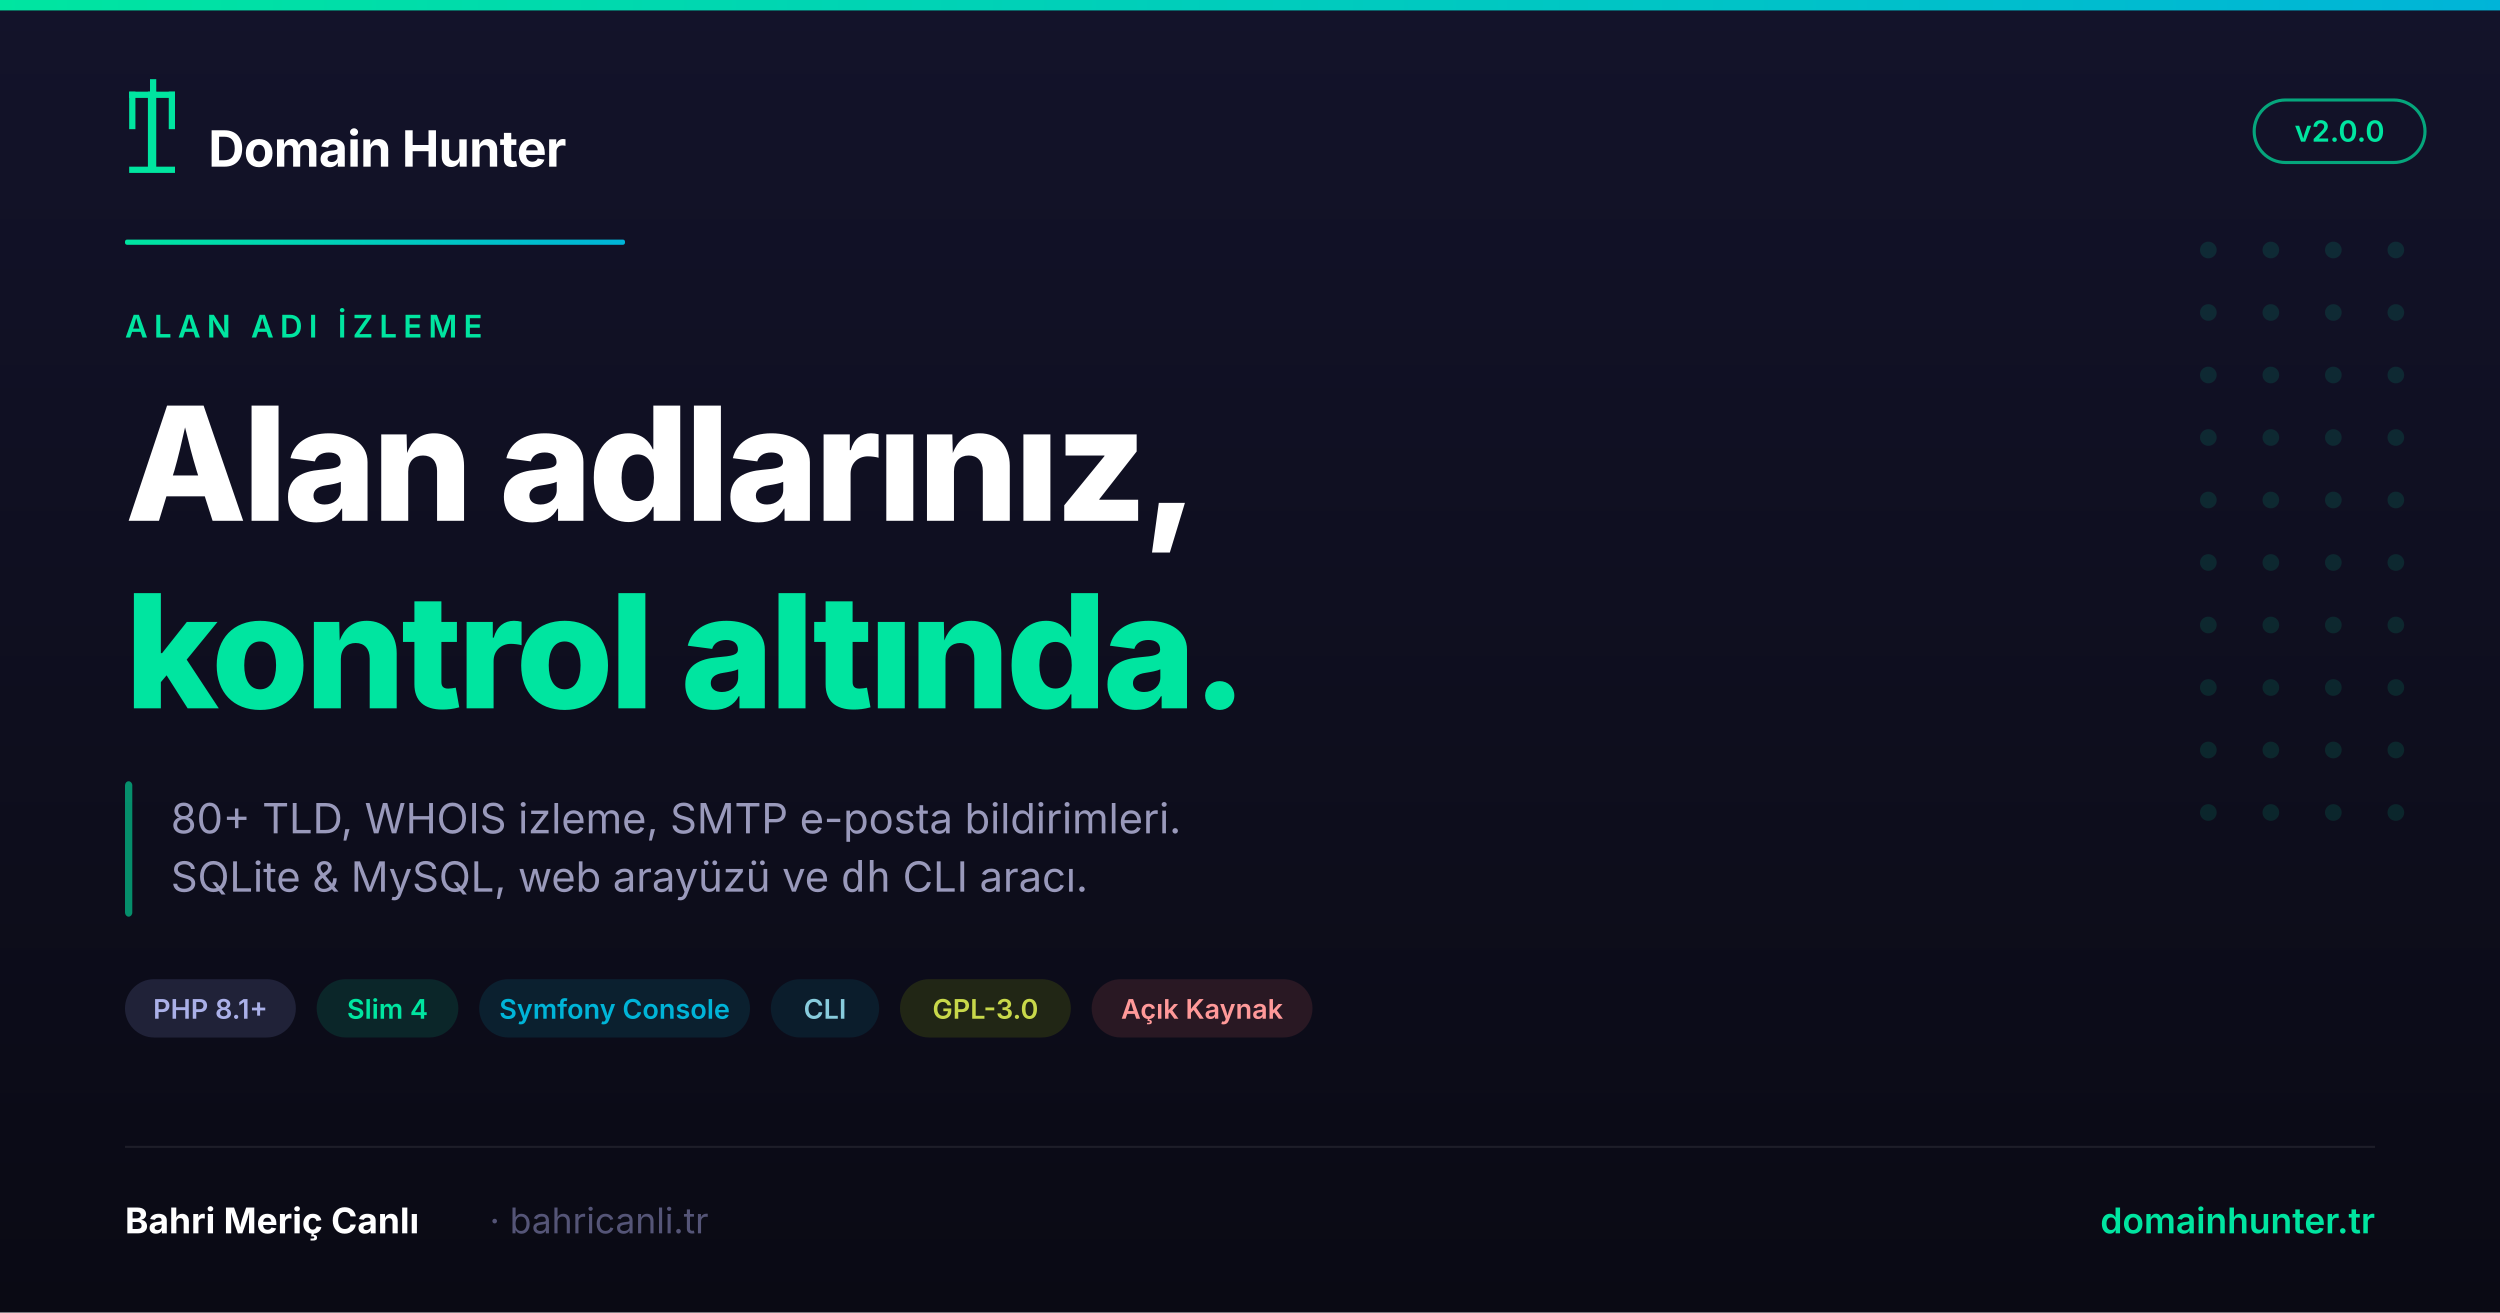
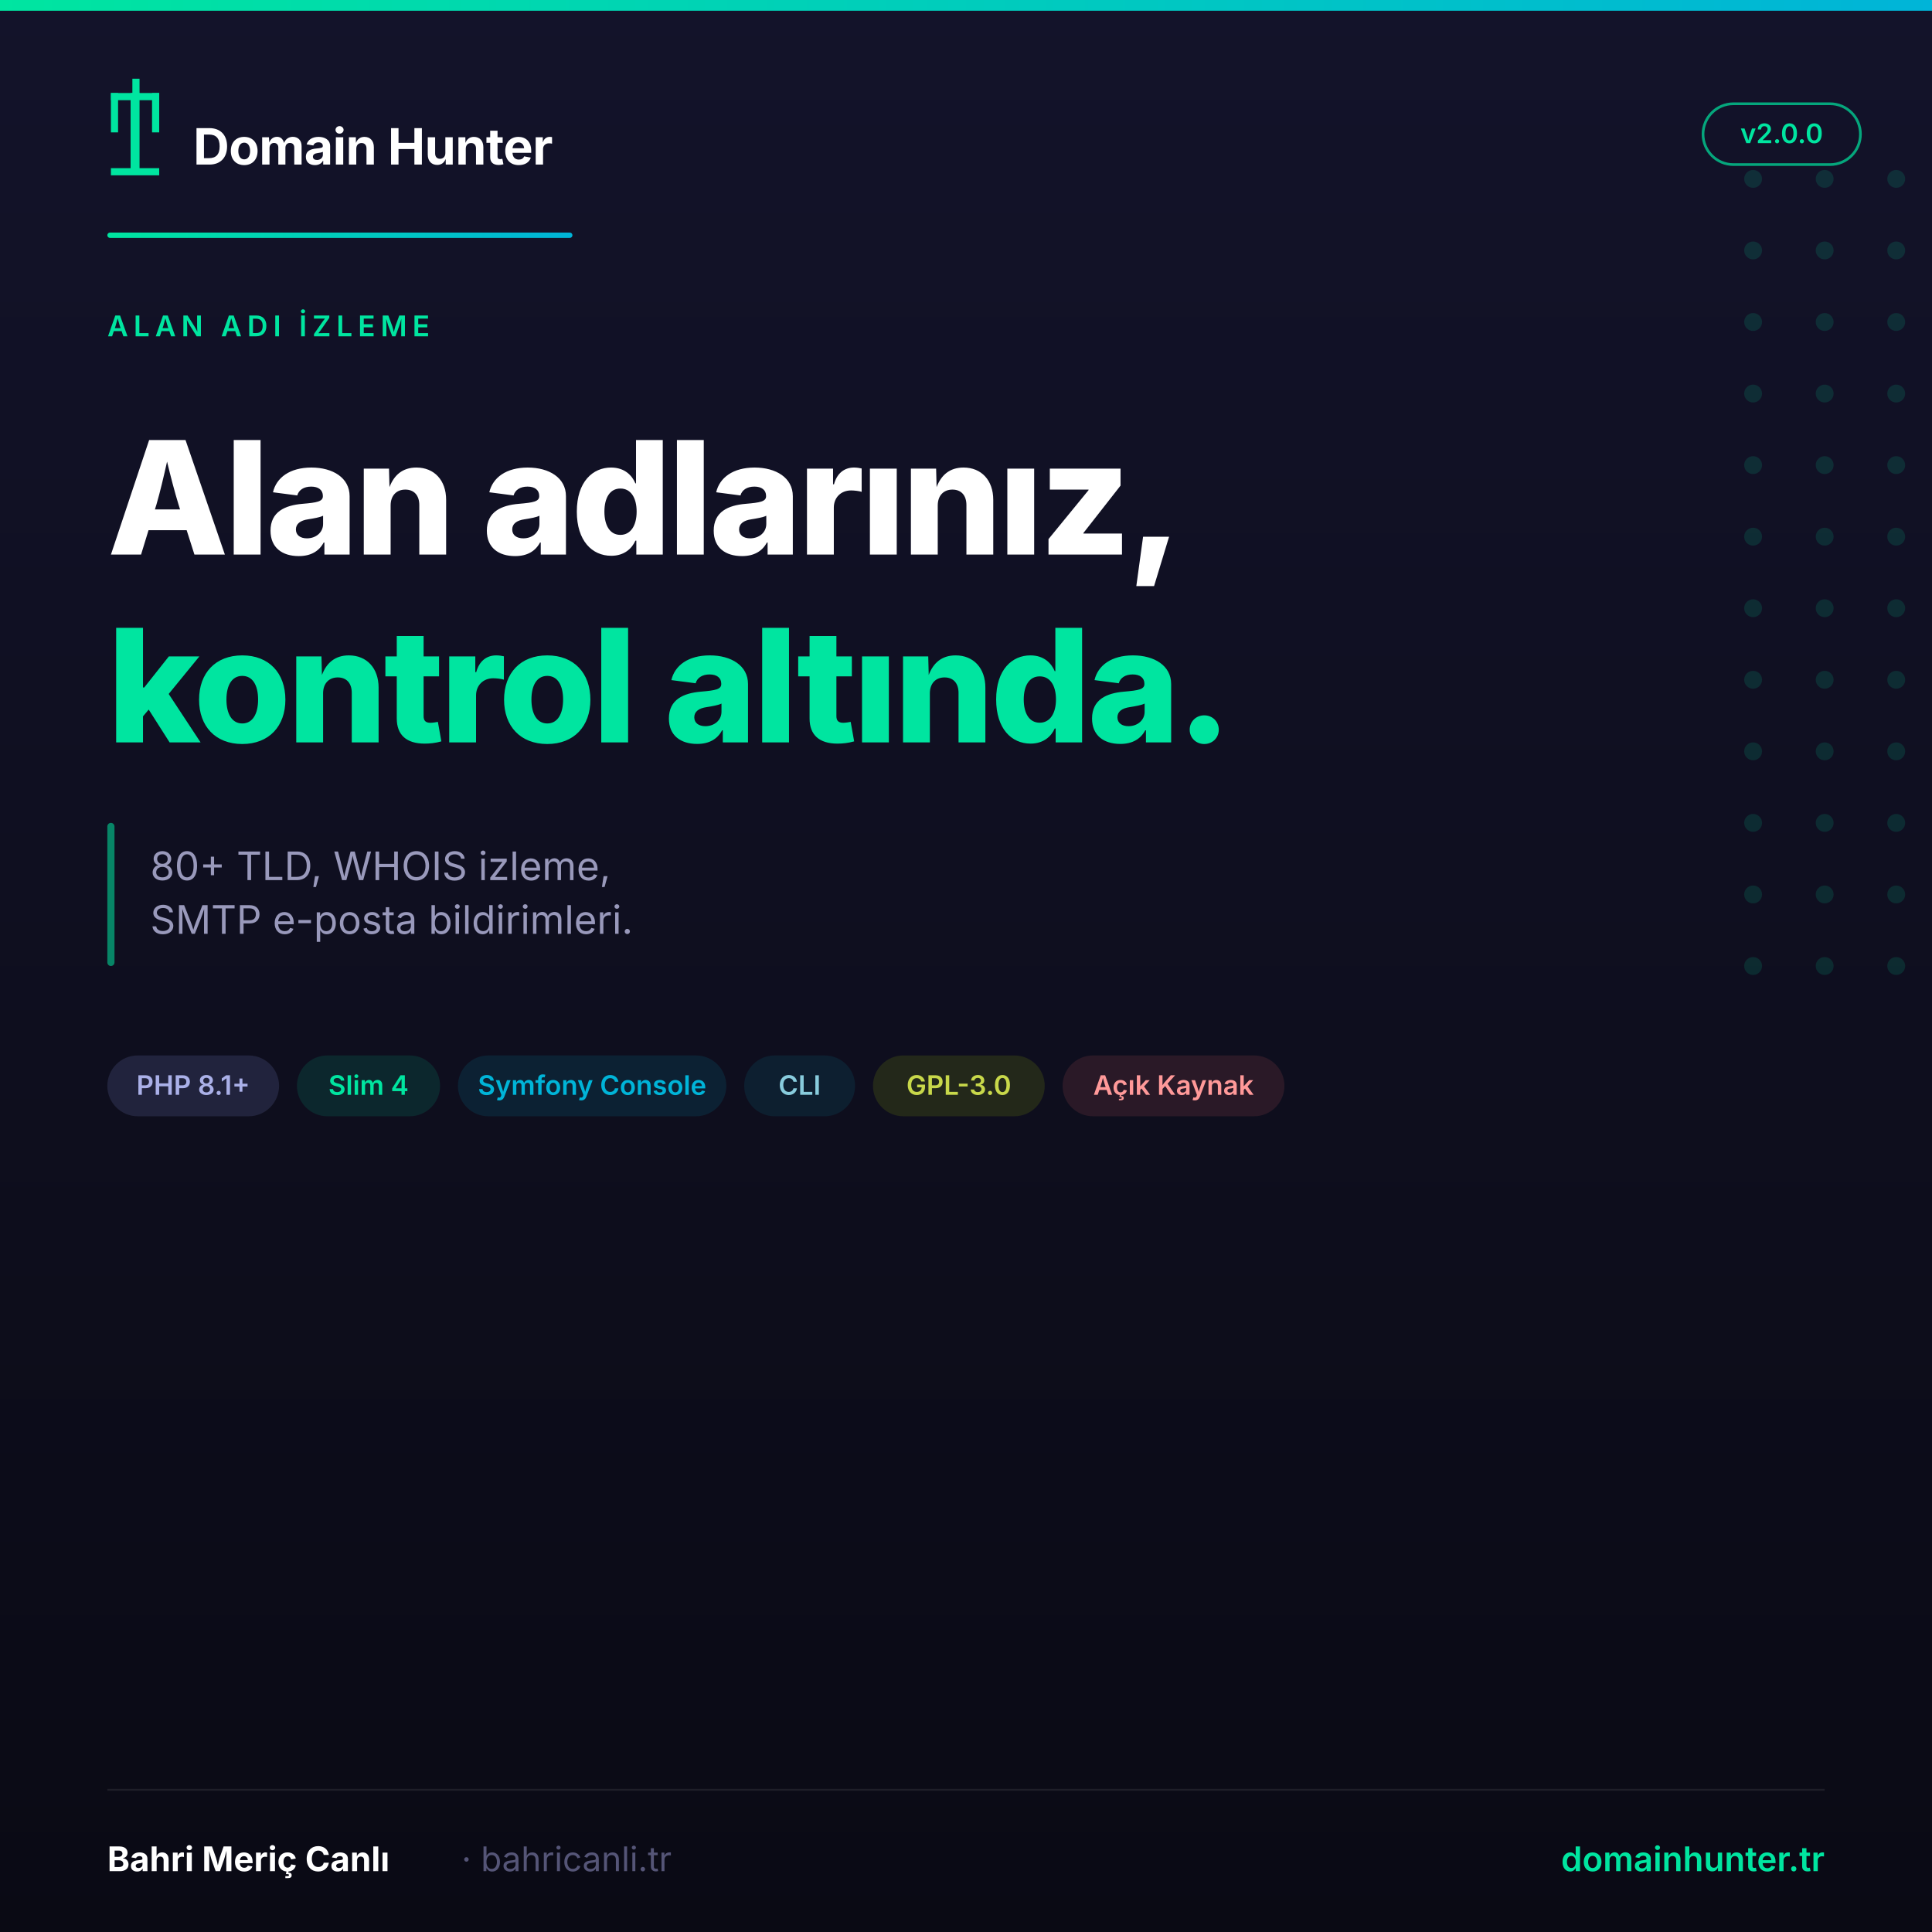
- <svg xmlns="http://www.w3.org/2000/svg" viewBox="0 0 1200 630" width="1200" height="630">
+ <svg xmlns="http://www.w3.org/2000/svg" viewBox="0 0 1080 1080" width="1080" height="1080">
  <defs>
    <linearGradient id="g1" x1="0" y1="0" x2="1" y2="0">
      <stop offset="0%" stop-color="#00e5a0" />
      <stop offset="100%" stop-color="#00b4d8" />
    </linearGradient>
    <linearGradient id="g2" x1="0" y1="0" x2="0" y2="1">
      <stop offset="0%" stop-color="#13132a" />
      <stop offset="100%" stop-color="#0a0a14" />
    </linearGradient>
  </defs>
-   <rect width="1200" height="630" fill="url(#g2)" />
-   <g opacity="0.12" fill="#00e5a0">
-     <circle cx="1060" cy="120" r="4" />
-     <circle cx="1090" cy="120" r="4" />
-     <circle cx="1120" cy="120" r="4" />
-     <circle cx="1150" cy="120" r="4" />
-     <circle cx="1060" cy="150" r="4" />
-     <circle cx="1090" cy="150" r="4" />
-     <circle cx="1120" cy="150" r="4" />
-     <circle cx="1150" cy="150" r="4" />
-     <circle cx="1060" cy="180" r="4" />
-     <circle cx="1090" cy="180" r="4" />
-     <circle cx="1120" cy="180" r="4" />
-     <circle cx="1150" cy="180" r="4" />
-     <circle cx="1060" cy="210" r="4" />
-     <circle cx="1090" cy="210" r="4" />
-     <circle cx="1120" cy="210" r="4" />
-     <circle cx="1150" cy="210" r="4" />
-     <circle cx="1060" cy="240" r="4" />
-     <circle cx="1090" cy="240" r="4" />
-     <circle cx="1120" cy="240" r="4" />
-     <circle cx="1150" cy="240" r="4" />
-     <circle cx="1060" cy="270" r="4" />
-     <circle cx="1090" cy="270" r="4" />
-     <circle cx="1120" cy="270" r="4" />
-     <circle cx="1150" cy="270" r="4" />
-     <circle cx="1060" cy="300" r="4" />
-     <circle cx="1090" cy="300" r="4" />
-     <circle cx="1120" cy="300" r="4" />
-     <circle cx="1150" cy="300" r="4" />
-     <circle cx="1060" cy="330" r="4" />
-     <circle cx="1090" cy="330" r="4" />
-     <circle cx="1120" cy="330" r="4" />
-     <circle cx="1150" cy="330" r="4" />
-     <circle cx="1060" cy="360" r="4" />
-     <circle cx="1090" cy="360" r="4" />
-     <circle cx="1120" cy="360" r="4" />
-     <circle cx="1150" cy="360" r="4" />
-     <circle cx="1060" cy="390" r="4" />
-     <circle cx="1090" cy="390" r="4" />
-     <circle cx="1120" cy="390" r="4" />
-     <circle cx="1150" cy="390" r="4" />
+   <rect width="1080" height="1080" fill="url(#g2)" />
+   <g opacity="0.13" fill="#00e5a0">
+     <circle cx="980" cy="100" r="5" />
+     <circle cx="1020" cy="100" r="5" />
+     <circle cx="1060" cy="100" r="5" />
+     <circle cx="980" cy="140" r="5" />
+     <circle cx="1020" cy="140" r="5" />
+     <circle cx="1060" cy="140" r="5" />
+     <circle cx="980" cy="180" r="5" />
+     <circle cx="1020" cy="180" r="5" />
+     <circle cx="1060" cy="180" r="5" />
+     <circle cx="980" cy="220" r="5" />
+     <circle cx="1020" cy="220" r="5" />
+     <circle cx="1060" cy="220" r="5" />
+     <circle cx="980" cy="260" r="5" />
+     <circle cx="1020" cy="260" r="5" />
+     <circle cx="1060" cy="260" r="5" />
+     <circle cx="980" cy="300" r="5" />
+     <circle cx="1020" cy="300" r="5" />
+     <circle cx="1060" cy="300" r="5" />
+     <circle cx="980" cy="340" r="5" />
+     <circle cx="1020" cy="340" r="5" />
+     <circle cx="1060" cy="340" r="5" />
+     <circle cx="980" cy="380" r="5" />
+     <circle cx="1020" cy="380" r="5" />
+     <circle cx="1060" cy="380" r="5" />
+     <circle cx="980" cy="420" r="5" />
+     <circle cx="1020" cy="420" r="5" />
+     <circle cx="1060" cy="420" r="5" />
+     <circle cx="980" cy="460" r="5" />
+     <circle cx="1020" cy="460" r="5" />
+     <circle cx="1060" cy="460" r="5" />
+     <circle cx="980" cy="500" r="5" />
+     <circle cx="1020" cy="500" r="5" />
+     <circle cx="1060" cy="500" r="5" />
+     <circle cx="980" cy="540" r="5" />
+     <circle cx="1020" cy="540" r="5" />
+     <circle cx="1060" cy="540" r="5" />
  </g>
-   <rect width="1200" height="5" fill="url(#g1)" />
-   <g transform="translate(60,44)">
-     <rect x="11" y="0" width="4" height="38" fill="#00e5a0" />
-     <rect x="12" y="-6" width="3" height="8" fill="#00e5a0" />
-     <rect x="2" y="0" width="3" height="18" fill="#00e5a0" />
-     <rect x="2" y="0" width="12" height="3" fill="#00e5a0" />
-     <rect x="21" y="0" width="3" height="18" fill="#00e5a0" />
-     <rect x="12" y="0" width="12" height="3" fill="#00e5a0" />
-     <rect x="2" y="36" width="22" height="3" fill="#00e5a0" />
+   <rect width="1080" height="6" fill="url(#g1)" />
+   <g transform="translate(60,52)">
+     <rect x="13" y="0" width="5" height="44" fill="#00e5a0" />
+     <rect x="14" y="-8" width="4" height="10" fill="#00e5a0" />
+     <rect x="2" y="0" width="4" height="22" fill="#00e5a0" />
+     <rect x="2" y="0" width="15" height="4" fill="#00e5a0" />
+     <rect x="25" y="0" width="4" height="22" fill="#00e5a0" />
+     <rect x="15" y="0" width="14" height="4" fill="#00e5a0" />
+     <rect x="2" y="42" width="27" height="4" fill="#00e5a0" />
  </g>
-   <text x="100" y="80" font-family="system-ui,-apple-system,sans-serif" font-size="24" font-weight="700" fill="#ffffff" letter-spacing="-0.3">Domain Hunter</text>
-   <rect x="1082" y="48" width="82" height="30" rx="15" fill="none" stroke="#00e5a0" stroke-width="1.5" opacity="0.7" />
-   <text x="1123" y="68" font-family="system-ui,-apple-system,sans-serif" font-size="14" font-weight="600" fill="#00e5a0" text-anchor="middle">v2.0.0</text>
-   <rect x="60" y="115" width="240" height="2.5" fill="url(#g1)" rx="1" />
-   <text x="60" y="162" font-family="system-ui,-apple-system,sans-serif" font-size="15" font-weight="600" fill="#00e5a0" letter-spacing="3">ALAN ADI İZLEME</text>
-   <text x="60" y="250" font-family="system-ui,-apple-system,sans-serif" font-size="76" font-weight="800" fill="#ffffff" letter-spacing="-2">Alan adlarınız,</text>
-   <text x="60" y="340" font-family="system-ui,-apple-system,sans-serif" font-size="76" font-weight="800" fill="#00e5a0" letter-spacing="-2">kontrol altında.</text>
-   <rect x="60" y="375" width="3.5" height="65" fill="#00e5a0" rx="2" opacity="0.6" />
-   <text x="82" y="400" font-family="system-ui,-apple-system,sans-serif" font-size="20" fill="#9999bb">80+ TLD, WHOIS izleme, SMTP e-posta bildirimleri.</text>
-   <text x="82" y="428" font-family="system-ui,-apple-system,sans-serif" font-size="20" fill="#9999bb">SQLite &amp; MySQL, web arayüzü ve <tspan font-family="monospace">dh</tspan> CLI aracı.</text>
-   <g font-family="system-ui,-apple-system,sans-serif" font-size="13" font-weight="600">
-     <rect x="60" y="470" width="82" height="28" rx="14" fill="#7a86c8" opacity="0.18" />
-     <text x="101" y="489" fill="#aab0e8" text-anchor="middle">PHP 8.1+</text>
-     <rect x="152" y="470" width="68" height="28" rx="14" fill="#00e5a0" opacity="0.12" />
-     <text x="186" y="489" fill="#00e5a0" text-anchor="middle">Slim 4</text>
-     <rect x="230" y="470" width="130" height="28" rx="14" fill="#00b4d8" opacity="0.12" />
-     <text x="295" y="489" fill="#00b4d8" text-anchor="middle">Symfony Console</text>
-     <rect x="370" y="470" width="52" height="28" rx="14" fill="#00b4d8" opacity="0.10" />
-     <text x="396" y="489" fill="#88ccdd" text-anchor="middle">CLI</text>
-     <rect x="432" y="470" width="82" height="28" rx="14" fill="#9dbb00" opacity="0.15" />
-     <text x="473" y="489" fill="#c8d84a" text-anchor="middle">GPL-3.0</text>
-     <rect x="524" y="470" width="106" height="28" rx="14" fill="#ff6b6b" opacity="0.12" />
-     <text x="577" y="489" fill="#ff9999" text-anchor="middle">Açık Kaynak</text>
+   <text x="108" y="92" font-family="system-ui,-apple-system,sans-serif" font-size="28" font-weight="700" fill="#ffffff" letter-spacing="-0.3">Domain Hunter</text>
+   <rect x="952" y="58" width="88" height="34" rx="17" fill="none" stroke="#00e5a0" stroke-width="1.5" opacity="0.7" />
+   <text x="996" y="80" font-family="system-ui,-apple-system,sans-serif" font-size="15" font-weight="600" fill="#00e5a0" text-anchor="middle">v2.0.0</text>
+   <rect x="60" y="130" width="260" height="3" fill="url(#g1)" rx="1.5" />
+   <text x="60" y="188" font-family="system-ui,-apple-system,sans-serif" font-size="16" font-weight="600" fill="#00e5a0" letter-spacing="3">ALAN ADI İZLEME</text>
+   <text x="60" y="310" font-family="system-ui,-apple-system,sans-serif" font-size="88" font-weight="800" fill="#ffffff" letter-spacing="-2">Alan adlarınız,</text>
+   <text x="60" y="415" font-family="system-ui,-apple-system,sans-serif" font-size="88" font-weight="800" fill="#00e5a0" letter-spacing="-2">kontrol altında.</text>
+   <rect x="60" y="460" width="4" height="80" fill="#00e5a0" rx="2" opacity="0.55" />
+   <text x="84" y="492" font-family="system-ui,-apple-system,sans-serif" font-size="22" fill="#9999bb">80+ TLD, WHOIS izleme,</text>
+   <text x="84" y="522" font-family="system-ui,-apple-system,sans-serif" font-size="22" fill="#9999bb">SMTP e-posta bildirimleri.</text>
+   <g font-family="system-ui,-apple-system,sans-serif" font-size="15" font-weight="600">
+     <rect x="60" y="590" width="96" height="34" rx="17" fill="#7a86c8" opacity="0.18" />
+     <text x="108" y="612" fill="#aab0e8" text-anchor="middle">PHP 8.1+</text>
+     <rect x="166" y="590" width="80" height="34" rx="17" fill="#00e5a0" opacity="0.12" />
+     <text x="206" y="612" fill="#00e5a0" text-anchor="middle">Slim 4</text>
+     <rect x="256" y="590" width="150" height="34" rx="17" fill="#00b4d8" opacity="0.12" />
+     <text x="331" y="612" fill="#00b4d8" text-anchor="middle">Symfony Console</text>
+     <rect x="416" y="590" width="62" height="34" rx="17" fill="#00b4d8" opacity="0.10" />
+     <text x="447" y="612" fill="#88ccdd" text-anchor="middle">CLI</text>
+     <rect x="488" y="590" width="96" height="34" rx="17" fill="#9dbb00" opacity="0.15" />
+     <text x="536" y="612" fill="#c8d84a" text-anchor="middle">GPL-3.0</text>
+     <rect x="594" y="590" width="124" height="34" rx="17" fill="#ff6b6b" opacity="0.12" />
+     <text x="656" y="612" fill="#ff9999" text-anchor="middle">Açık Kaynak</text>
  </g>
-   <rect x="60" y="550" width="1080" height="1" fill="#ffffff" opacity="0.08" />
-   <text x="60" y="592" font-family="system-ui,-apple-system,sans-serif" font-size="17" font-weight="700" fill="#ffffff">Bahri Meriç Canlı</text>
-   <text x="235" y="592" font-family="system-ui,-apple-system,sans-serif" font-size="17" fill="#555577">· bahricanli.tr</text>
-   <text x="1140" y="592" font-family="system-ui,-apple-system,sans-serif" font-size="17" font-weight="600" fill="#00e5a0" text-anchor="end">domainhunter.tr</text>
+   <rect x="60" y="1000" width="960" height="1" fill="#ffffff" opacity="0.08" />
+   <text x="60" y="1046" font-family="system-ui,-apple-system,sans-serif" font-size="19" font-weight="700" fill="#ffffff">Bahri Meriç Canlı</text>
+   <text x="258" y="1046" font-family="system-ui,-apple-system,sans-serif" font-size="19" fill="#555577">· bahricanli.tr</text>
+   <text x="1020" y="1046" font-family="system-ui,-apple-system,sans-serif" font-size="19" font-weight="600" fill="#00e5a0" text-anchor="end">domainhunter.tr</text>
</svg>
